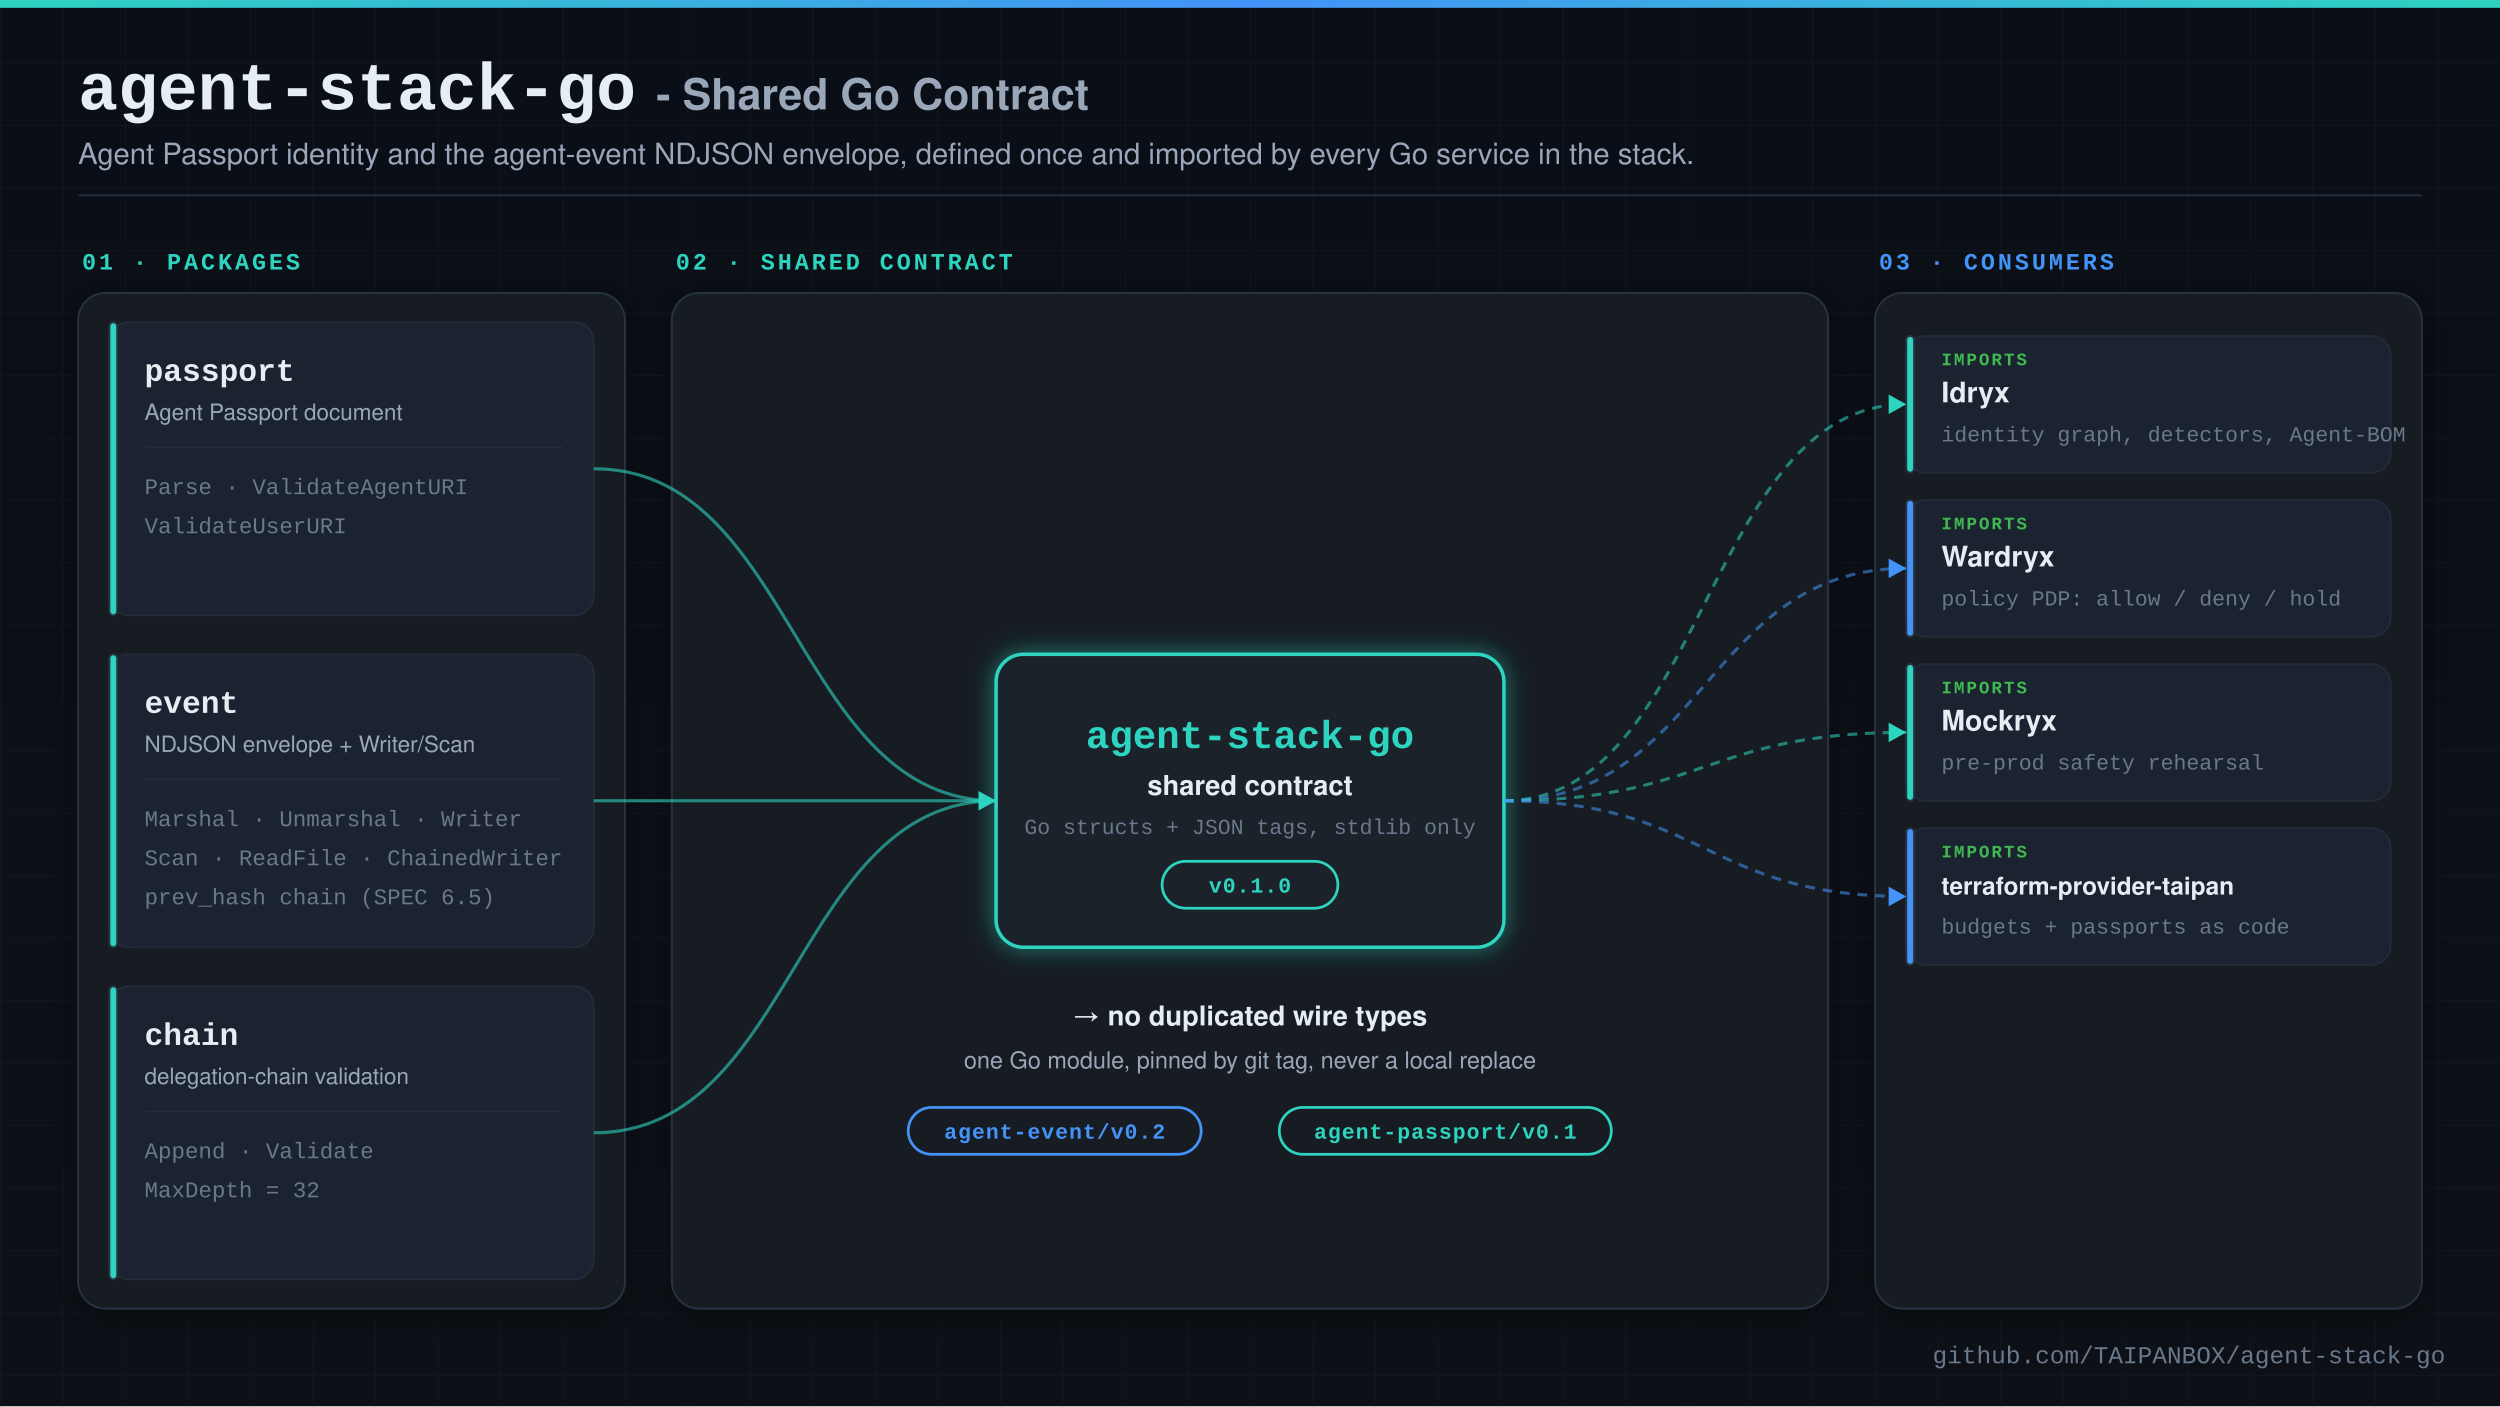
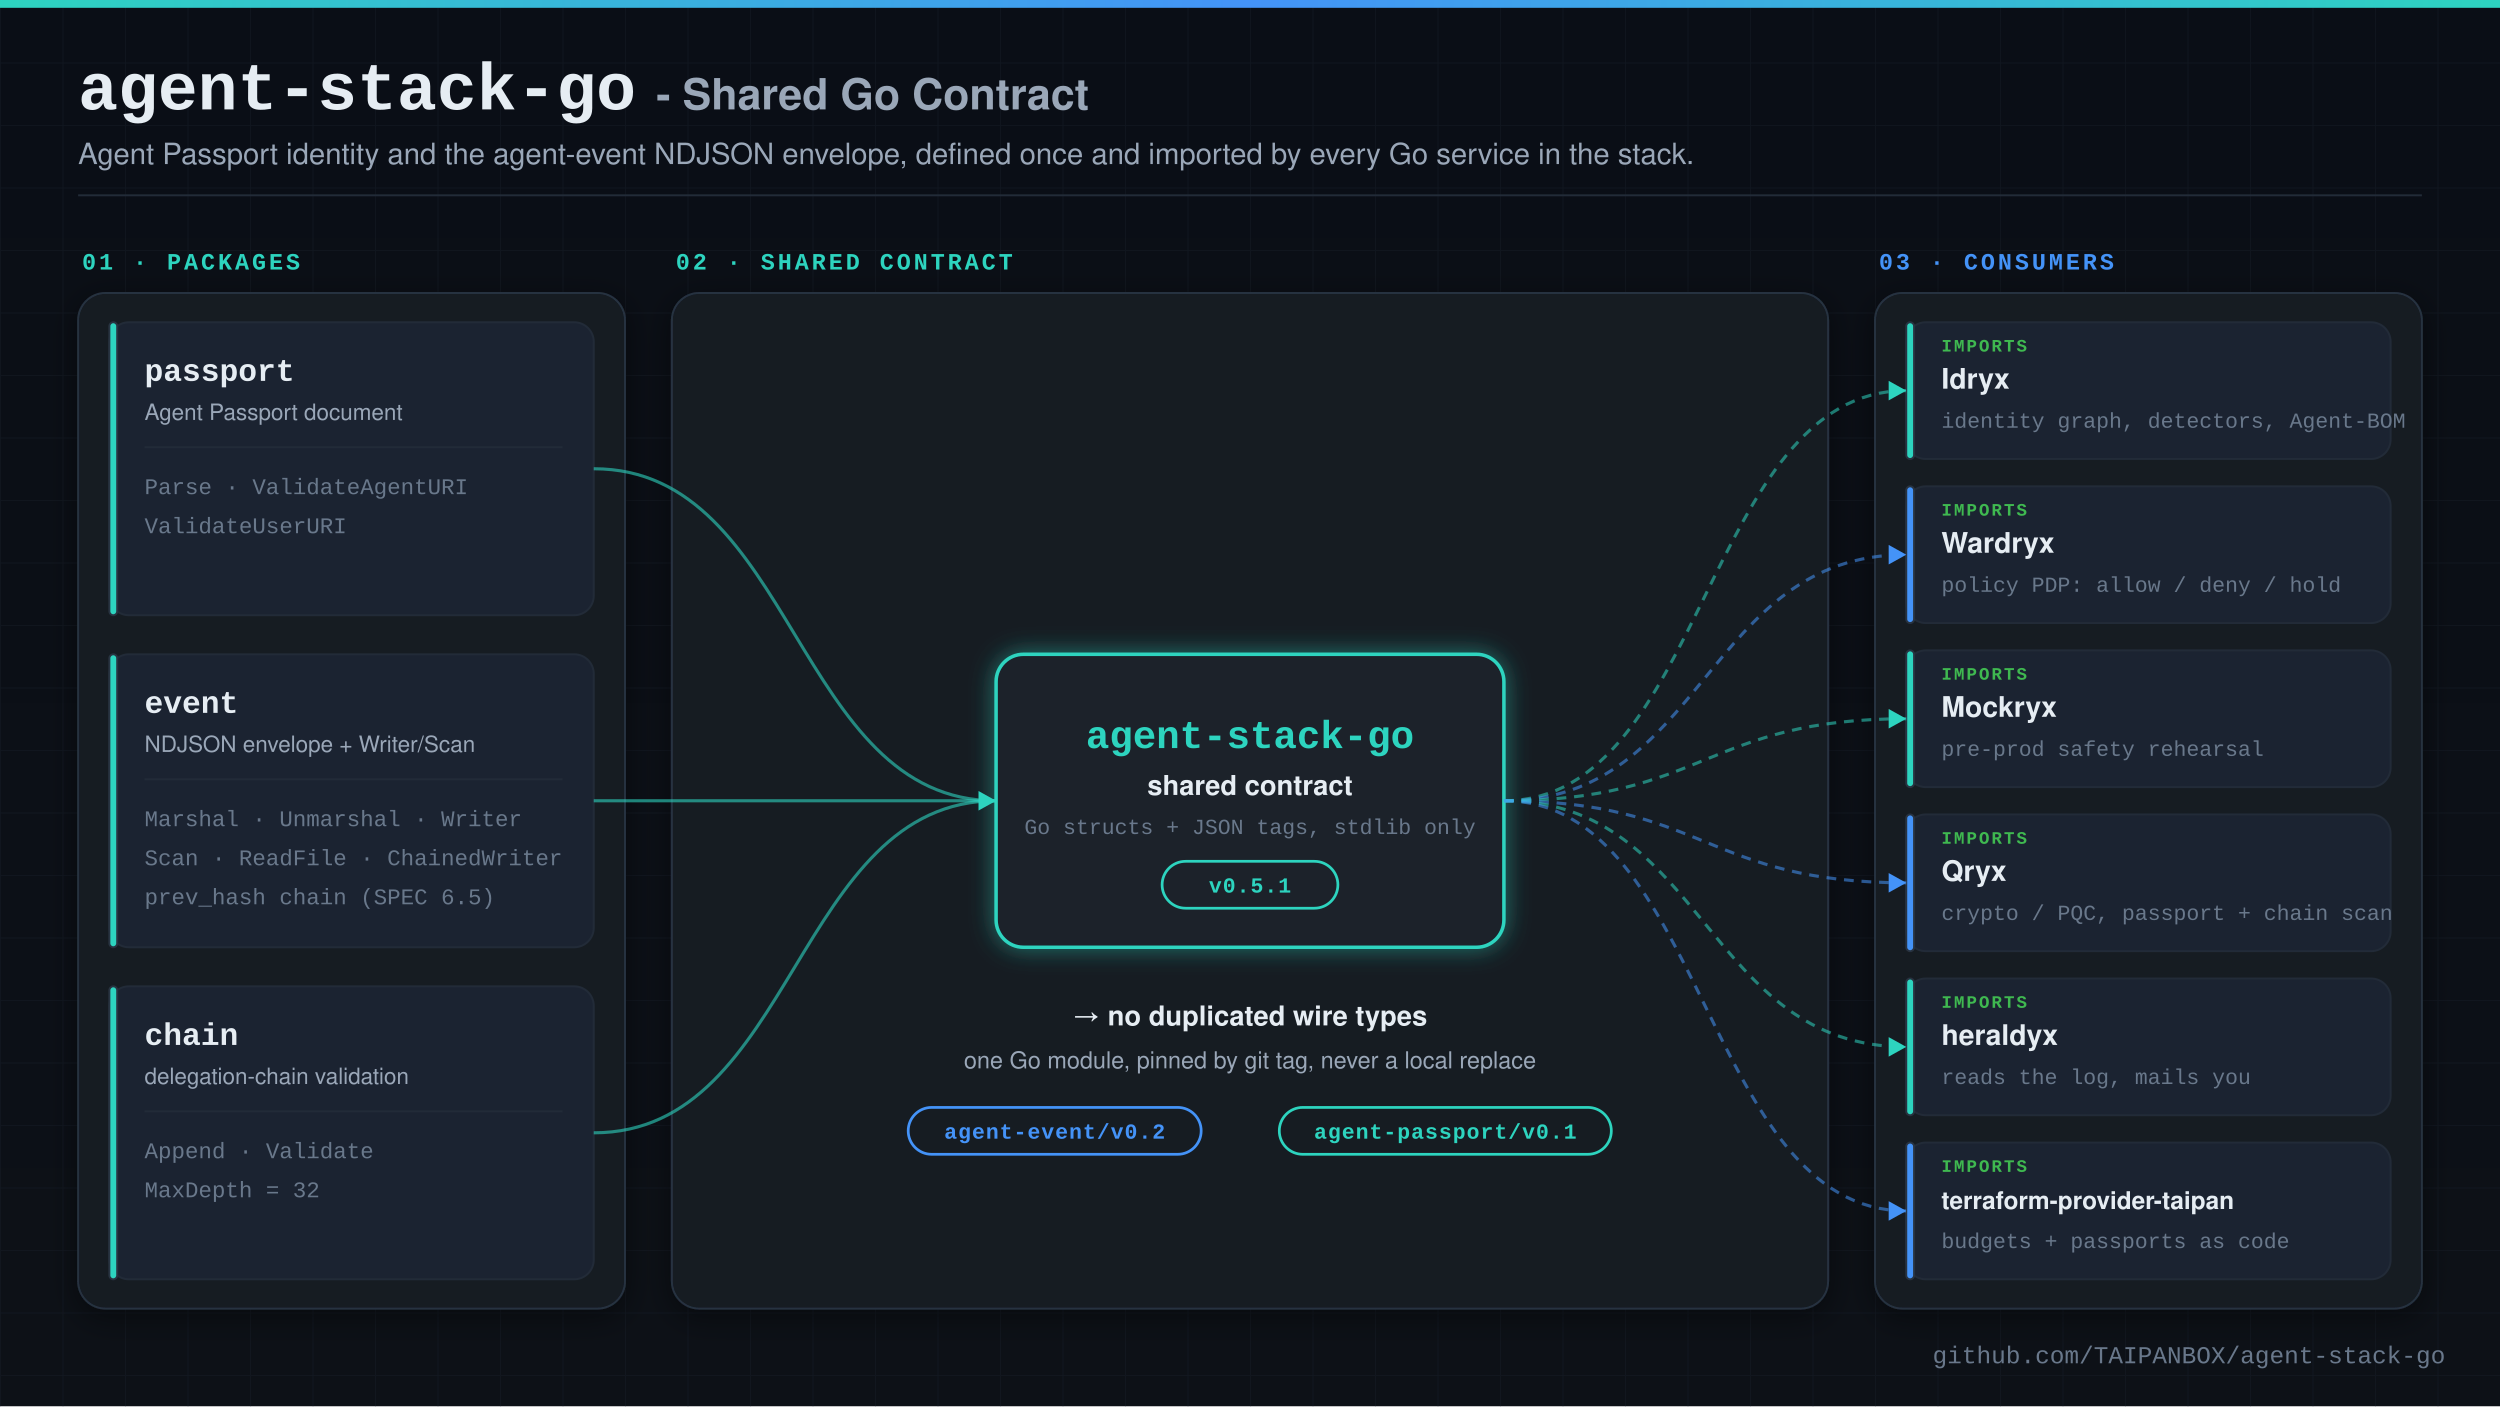
<svg xmlns="http://www.w3.org/2000/svg" width="1280" height="720" viewBox="0 0 1280 720" font-family="'Segoe UI', system-ui, -apple-system, Helvetica, Arial, sans-serif">
  <defs>
    <linearGradient id="bg" x1="0" y1="0" x2="0" y2="1">
      <stop offset="0" stop-color="#0a0e16" />
      <stop offset="1" stop-color="#0d1117" />
    </linearGradient>
    <linearGradient id="accent" x1="0" y1="0" x2="1" y2="0">
      <stop offset="0" stop-color="#2dd4bf" />
      <stop offset="0.5" stop-color="#4493f8" />
      <stop offset="1" stop-color="#2dd4bf" />
    </linearGradient>
    <pattern id="grid" width="32" height="32" patternUnits="userSpaceOnUse">
      <path d="M 32 0 L 0 0 0 32" fill="none" stroke="#161d27" stroke-width="1" />
    </pattern>
    <filter id="soft" x="-20%" y="-20%" width="140%" height="140%">
      <feDropShadow dx="0" dy="4" stdDeviation="8" flood-color="#000000" flood-opacity="0.45" />
    </filter>
    <filter id="glow" x="-60%" y="-60%" width="220%" height="220%">
      <feDropShadow dx="0" dy="0" stdDeviation="6" flood-color="#2dd4bf" flood-opacity="0.5" />
    </filter>
  </defs>
  <rect x="0" y="0" width="1280" height="720" rx="0" ry="0" fill="url(#bg)" />
  <rect x="0" y="0" width="1280" height="720" rx="0" ry="0" fill="url(#grid)" opacity="0.5" />
  <rect x="0" y="0" width="1280" height="4" rx="0" ry="0" fill="url(#accent)" />
  <text x="1252" y="698" font-size="12.5" fill="#69788b" font-family="'SF Mono','JetBrains Mono','Fira Code',Menlo,Consolas,'Liberation Mono',monospace" font-weight="400" text-anchor="end">github.com/TAIPANBOX/agent-stack-go</text>
  <text x="40" y="84" font-size="15" fill="#9aa7b8" font-family="'Segoe UI', system-ui, -apple-system, Helvetica, Arial, sans-serif" font-weight="400" text-anchor="start">Agent Passport identity and the agent-event NDJSON envelope, defined once and imported by every Go service in the stack.</text>
  <line x1="40" y1="100" x2="1240" y2="100" stroke="#222b38" stroke-width="1" />
  <text x="40" y="56" font-size="34" fill="#e6edf3" font-family="'SF Mono','JetBrains Mono','Fira Code',Menlo,Consolas,'Liberation Mono',monospace" font-weight="700" text-anchor="start">agent-stack-go</text>
  <text x="336" y="56" font-size="22" fill="#9aa7b8" font-family="'Segoe UI', system-ui, -apple-system, Helvetica, Arial, sans-serif" font-weight="600" text-anchor="start">- Shared Go Contract</text>
  <text x="42" y="138" font-size="12" fill="#2dd4bf" font-family="'SF Mono','JetBrains Mono','Fira Code',Menlo,Consolas,'Liberation Mono',monospace" font-weight="700" text-anchor="start" letter-spacing="1.5">01 · PACKAGES</text>
  <text x="346" y="138" font-size="12" fill="#2dd4bf" font-family="'SF Mono','JetBrains Mono','Fira Code',Menlo,Consolas,'Liberation Mono',monospace" font-weight="700" text-anchor="start" letter-spacing="1.5">02 · SHARED CONTRACT</text>
  <text x="962" y="138" font-size="12" fill="#4493f8" font-family="'SF Mono','JetBrains Mono','Fira Code',Menlo,Consolas,'Liberation Mono',monospace" font-weight="700" text-anchor="start" letter-spacing="1.5">03 · CONSUMERS</text>
  <rect x="40" y="150" width="280" height="520" rx="14" ry="14" fill="#141a23" stroke="#283341" stroke-width="1" filter="url(#soft)" />
  <rect x="344" y="150" width="592" height="520" rx="14" ry="14" fill="#141a23" stroke="#283341" stroke-width="1" filter="url(#soft)" />
  <rect x="960" y="150" width="280" height="520" rx="14" ry="14" fill="#141a23" stroke="#283341" stroke-width="1" filter="url(#soft)" />
  <rect x="56" y="165" width="248" height="150" rx="10" ry="10" fill="#1b2331" stroke="#222b38" stroke-width="1" />
  <rect x="56" y="165" width="4" height="150" rx="2" ry="2" fill="#2dd4bf" stroke="#283341" stroke-width="1" />
  <text x="74" y="195" font-size="16" fill="#e6edf3" font-family="'SF Mono','JetBrains Mono','Fira Code',Menlo,Consolas,'Liberation Mono',monospace" font-weight="700" text-anchor="start">passport</text>
  <text x="74" y="215" font-size="11.5" fill="#9aa7b8" font-family="'Segoe UI', system-ui, -apple-system, Helvetica, Arial, sans-serif" font-weight="400" text-anchor="start">Agent Passport document</text>
  <line x1="74" y1="229" x2="288" y2="229" stroke="#222b38" stroke-width="1" />
  <text x="74" y="253" font-size="11.5" fill="#69788b" font-family="'SF Mono','JetBrains Mono','Fira Code',Menlo,Consolas,'Liberation Mono',monospace" font-weight="400" text-anchor="start">Parse · ValidateAgentURI</text>
  <text x="74" y="273" font-size="11.5" fill="#69788b" font-family="'SF Mono','JetBrains Mono','Fira Code',Menlo,Consolas,'Liberation Mono',monospace" font-weight="400" text-anchor="start">ValidateUserURI</text>
  <rect x="56" y="335" width="248" height="150" rx="10" ry="10" fill="#1b2331" stroke="#222b38" stroke-width="1" />
  <rect x="56" y="335" width="4" height="150" rx="2" ry="2" fill="#2dd4bf" stroke="#283341" stroke-width="1" />
  <text x="74" y="365" font-size="16" fill="#e6edf3" font-family="'SF Mono','JetBrains Mono','Fira Code',Menlo,Consolas,'Liberation Mono',monospace" font-weight="700" text-anchor="start">event</text>
  <text x="74" y="385" font-size="11.5" fill="#9aa7b8" font-family="'Segoe UI', system-ui, -apple-system, Helvetica, Arial, sans-serif" font-weight="400" text-anchor="start">NDJSON envelope + Writer/Scan</text>
  <line x1="74" y1="399" x2="288" y2="399" stroke="#222b38" stroke-width="1" />
  <text x="74" y="423" font-size="11.5" fill="#69788b" font-family="'SF Mono','JetBrains Mono','Fira Code',Menlo,Consolas,'Liberation Mono',monospace" font-weight="400" text-anchor="start">Marshal · Unmarshal · Writer</text>
  <text x="74" y="443" font-size="11.5" fill="#69788b" font-family="'SF Mono','JetBrains Mono','Fira Code',Menlo,Consolas,'Liberation Mono',monospace" font-weight="400" text-anchor="start">Scan · ReadFile · ChainedWriter</text>
  <text x="74" y="463" font-size="11.5" fill="#69788b" font-family="'SF Mono','JetBrains Mono','Fira Code',Menlo,Consolas,'Liberation Mono',monospace" font-weight="400" text-anchor="start">prev_hash chain (SPEC 6.5)</text>
  <rect x="56" y="505" width="248" height="150" rx="10" ry="10" fill="#1b2331" stroke="#222b38" stroke-width="1" />
  <rect x="56" y="505" width="4" height="150" rx="2" ry="2" fill="#2dd4bf" stroke="#283341" stroke-width="1" />
  <text x="74" y="535" font-size="16" fill="#e6edf3" font-family="'SF Mono','JetBrains Mono','Fira Code',Menlo,Consolas,'Liberation Mono',monospace" font-weight="700" text-anchor="start">chain</text>
  <text x="74" y="555" font-size="11.5" fill="#9aa7b8" font-family="'Segoe UI', system-ui, -apple-system, Helvetica, Arial, sans-serif" font-weight="400" text-anchor="start">delegation-chain validation</text>
  <line x1="74" y1="569" x2="288" y2="569" stroke="#222b38" stroke-width="1" />
  <text x="74" y="593" font-size="11.5" fill="#69788b" font-family="'SF Mono','JetBrains Mono','Fira Code',Menlo,Consolas,'Liberation Mono',monospace" font-weight="400" text-anchor="start">Append · Validate</text>
  <text x="74" y="613" font-size="11.5" fill="#69788b" font-family="'SF Mono','JetBrains Mono','Fira Code',Menlo,Consolas,'Liberation Mono',monospace" font-weight="400" text-anchor="start">MaxDepth = 32</text>
  <rect x="510" y="335" width="260" height="150" rx="14" ry="14" fill="#1a212c" stroke="#2dd4bf" stroke-width="1.8" filter="url(#glow)" />
  <text x="640.0" y="383" font-size="20" fill="#2dd4bf" font-family="'SF Mono','JetBrains Mono','Fira Code',Menlo,Consolas,'Liberation Mono',monospace" font-weight="700" text-anchor="middle">agent-stack-go</text>
  <text x="640.0" y="407" font-size="14" fill="#e6edf3" font-family="'Segoe UI', system-ui, -apple-system, Helvetica, Arial, sans-serif" font-weight="600" text-anchor="middle">shared contract</text>
  <text x="640.0" y="427" font-size="11" fill="#69788b" font-family="'SF Mono','JetBrains Mono','Fira Code',Menlo,Consolas,'Liberation Mono',monospace" font-weight="400" text-anchor="middle">Go structs + JSON tags, stdlib only</text>
  <rect x="595.0" y="441" width="90" height="24" rx="12" ry="12" fill="none" stroke="#2dd4bf" stroke-width="1.4" />
-   <text x="640.0" y="457" font-size="11" fill="#2dd4bf" font-family="'SF Mono','JetBrains Mono','Fira Code',Menlo,Consolas,'Liberation Mono',monospace" font-weight="700" text-anchor="middle" letter-spacing="0.5">v0.1.0</text>
+   <text x="640.0" y="457" font-size="11" fill="#2dd4bf" font-family="'SF Mono','JetBrains Mono','Fira Code',Menlo,Consolas,'Liberation Mono',monospace" font-weight="700" text-anchor="middle" letter-spacing="0.5">v0.5.1</text>
  <path d="M 304 240.0 C 407.0 240.0, 407.0 410.0, 510 410.0" fill="none" stroke="#2dd4bf" stroke-width="1.6" opacity="0.6" />
  <path d="M 304 410.0 C 407.0 410.0, 407.0 410.0, 510 410.0" fill="none" stroke="#2dd4bf" stroke-width="1.6" opacity="0.6" />
  <path d="M 304 580.0 C 407.0 580.0, 407.0 410.0, 510 410.0" fill="none" stroke="#2dd4bf" stroke-width="1.6" opacity="0.6" />
  <path d="M 510 410.0 l -9 -5 l 0 10 z" fill="#2dd4bf" />
  <text x="640.0" y="525" font-size="14" fill="#e6edf3" font-family="'Segoe UI', system-ui, -apple-system, Helvetica, Arial, sans-serif" font-weight="700" text-anchor="middle">→ no duplicated wire types</text>
  <text x="640.0" y="547" font-size="12" fill="#9aa7b8" font-family="'Segoe UI', system-ui, -apple-system, Helvetica, Arial, sans-serif" font-weight="400" text-anchor="middle">one Go module, pinned by git tag, never a local replace</text>
  <rect x="465.0" y="567" width="150" height="24" rx="12" ry="12" fill="none" stroke="#4493f8" stroke-width="1.4" />
  <text x="540.0" y="583" font-size="11" fill="#4493f8" font-family="'SF Mono','JetBrains Mono','Fira Code',Menlo,Consolas,'Liberation Mono',monospace" font-weight="700" text-anchor="middle" letter-spacing="0.5">agent-event/v0.2</text>
  <rect x="655.0" y="567" width="170" height="24" rx="12" ry="12" fill="none" stroke="#2dd4bf" stroke-width="1.4" />
  <text x="740.0" y="583" font-size="11" fill="#2dd4bf" font-family="'SF Mono','JetBrains Mono','Fira Code',Menlo,Consolas,'Liberation Mono',monospace" font-weight="700" text-anchor="middle" letter-spacing="0.5">agent-passport/v0.1</text>
-   <rect x="976" y="172" width="248" height="70" rx="10" ry="10" fill="#1b2331" stroke="#222b38" stroke-width="1" />
-   <rect x="976" y="172" width="4" height="70" rx="2" ry="2" fill="#2dd4bf" stroke="#283341" stroke-width="1" />
-   <text x="994" y="187" font-size="9" fill="#3fb950" font-family="'SF Mono','JetBrains Mono','Fira Code',Menlo,Consolas,'Liberation Mono',monospace" font-weight="700" text-anchor="start" letter-spacing="1">IMPORTS</text>
-   <text x="994" y="206" font-size="14.5" fill="#e6edf3" font-family="'Segoe UI', system-ui, -apple-system, Helvetica, Arial, sans-serif" font-weight="600" text-anchor="start">Idryx</text>
-   <text x="994" y="226" font-size="11" fill="#69788b" font-family="'SF Mono','JetBrains Mono','Fira Code',Menlo,Consolas,'Liberation Mono',monospace" font-weight="400" text-anchor="start">identity graph, detectors, Agent-BOM</text>
-   <rect x="976" y="256" width="248" height="70" rx="10" ry="10" fill="#1b2331" stroke="#222b38" stroke-width="1" />
-   <rect x="976" y="256" width="4" height="70" rx="2" ry="2" fill="#4493f8" stroke="#283341" stroke-width="1" />
-   <text x="994" y="271" font-size="9" fill="#3fb950" font-family="'SF Mono','JetBrains Mono','Fira Code',Menlo,Consolas,'Liberation Mono',monospace" font-weight="700" text-anchor="start" letter-spacing="1">IMPORTS</text>
-   <text x="994" y="290" font-size="14.5" fill="#e6edf3" font-family="'Segoe UI', system-ui, -apple-system, Helvetica, Arial, sans-serif" font-weight="600" text-anchor="start">Wardryx</text>
-   <text x="994" y="310" font-size="11" fill="#69788b" font-family="'SF Mono','JetBrains Mono','Fira Code',Menlo,Consolas,'Liberation Mono',monospace" font-weight="400" text-anchor="start">policy PDP: allow / deny / hold</text>
-   <rect x="976" y="340" width="248" height="70" rx="10" ry="10" fill="#1b2331" stroke="#222b38" stroke-width="1" />
-   <rect x="976" y="340" width="4" height="70" rx="2" ry="2" fill="#2dd4bf" stroke="#283341" stroke-width="1" />
-   <text x="994" y="355" font-size="9" fill="#3fb950" font-family="'SF Mono','JetBrains Mono','Fira Code',Menlo,Consolas,'Liberation Mono',monospace" font-weight="700" text-anchor="start" letter-spacing="1">IMPORTS</text>
-   <text x="994" y="374" font-size="14.5" fill="#e6edf3" font-family="'Segoe UI', system-ui, -apple-system, Helvetica, Arial, sans-serif" font-weight="600" text-anchor="start">Mockryx</text>
-   <text x="994" y="394" font-size="11" fill="#69788b" font-family="'SF Mono','JetBrains Mono','Fira Code',Menlo,Consolas,'Liberation Mono',monospace" font-weight="400" text-anchor="start">pre-prod safety rehearsal</text>
-   <rect x="976" y="424" width="248" height="70" rx="10" ry="10" fill="#1b2331" stroke="#222b38" stroke-width="1" />
-   <rect x="976" y="424" width="4" height="70" rx="2" ry="2" fill="#4493f8" stroke="#283341" stroke-width="1" />
-   <text x="994" y="439" font-size="9" fill="#3fb950" font-family="'SF Mono','JetBrains Mono','Fira Code',Menlo,Consolas,'Liberation Mono',monospace" font-weight="700" text-anchor="start" letter-spacing="1">IMPORTS</text>
-   <text x="994" y="458" font-size="12.5" fill="#e6edf3" font-family="'Segoe UI', system-ui, -apple-system, Helvetica, Arial, sans-serif" font-weight="600" text-anchor="start">terraform-provider-taipan</text>
-   <text x="994" y="478" font-size="11" fill="#69788b" font-family="'SF Mono','JetBrains Mono','Fira Code',Menlo,Consolas,'Liberation Mono',monospace" font-weight="400" text-anchor="start">budgets + passports as code</text>
-   <path d="M 770 410.0 C 873.0 410.0, 873.0 207.0, 976 207.0" fill="none" stroke="#2dd4bf" stroke-width="1.6" opacity="0.55" stroke-dasharray="5,4" />
-   <path d="M 976 207.0 l -9 -5 l 0 10 z" fill="#2dd4bf" />
-   <path d="M 770 410.0 C 873.0 410.0, 873.0 291.0, 976 291.0" fill="none" stroke="#4493f8" stroke-width="1.6" opacity="0.55" stroke-dasharray="5,4" />
-   <path d="M 976 291.0 l -9 -5 l 0 10 z" fill="#4493f8" />
-   <path d="M 770 410.0 C 873.0 410.0, 873.0 375.0, 976 375.0" fill="none" stroke="#2dd4bf" stroke-width="1.6" opacity="0.55" stroke-dasharray="5,4" />
-   <path d="M 976 375.0 l -9 -5 l 0 10 z" fill="#2dd4bf" />
-   <path d="M 770 410.0 C 873.0 410.0, 873.0 459.0, 976 459.0" fill="none" stroke="#4493f8" stroke-width="1.6" opacity="0.55" stroke-dasharray="5,4" />
-   <path d="M 976 459.0 l -9 -5 l 0 10 z" fill="#4493f8" />
+   <rect x="976" y="165" width="248" height="70" rx="10" ry="10" fill="#1b2331" stroke="#222b38" stroke-width="1" />
+   <rect x="976" y="165" width="4" height="70" rx="2" ry="2" fill="#2dd4bf" stroke="#283341" stroke-width="1" />
+   <text x="994" y="180" font-size="9" fill="#3fb950" font-family="'SF Mono','JetBrains Mono','Fira Code',Menlo,Consolas,'Liberation Mono',monospace" font-weight="700" text-anchor="start" letter-spacing="1">IMPORTS</text>
+   <text x="994" y="199" font-size="14.5" fill="#e6edf3" font-family="'Segoe UI', system-ui, -apple-system, Helvetica, Arial, sans-serif" font-weight="600" text-anchor="start">Idryx</text>
+   <text x="994" y="219" font-size="11" fill="#69788b" font-family="'SF Mono','JetBrains Mono','Fira Code',Menlo,Consolas,'Liberation Mono',monospace" font-weight="400" text-anchor="start">identity graph, detectors, Agent-BOM</text>
+   <rect x="976" y="249" width="248" height="70" rx="10" ry="10" fill="#1b2331" stroke="#222b38" stroke-width="1" />
+   <rect x="976" y="249" width="4" height="70" rx="2" ry="2" fill="#4493f8" stroke="#283341" stroke-width="1" />
+   <text x="994" y="264" font-size="9" fill="#3fb950" font-family="'SF Mono','JetBrains Mono','Fira Code',Menlo,Consolas,'Liberation Mono',monospace" font-weight="700" text-anchor="start" letter-spacing="1">IMPORTS</text>
+   <text x="994" y="283" font-size="14.5" fill="#e6edf3" font-family="'Segoe UI', system-ui, -apple-system, Helvetica, Arial, sans-serif" font-weight="600" text-anchor="start">Wardryx</text>
+   <text x="994" y="303" font-size="11" fill="#69788b" font-family="'SF Mono','JetBrains Mono','Fira Code',Menlo,Consolas,'Liberation Mono',monospace" font-weight="400" text-anchor="start">policy PDP: allow / deny / hold</text>
+   <rect x="976" y="333" width="248" height="70" rx="10" ry="10" fill="#1b2331" stroke="#222b38" stroke-width="1" />
+   <rect x="976" y="333" width="4" height="70" rx="2" ry="2" fill="#2dd4bf" stroke="#283341" stroke-width="1" />
+   <text x="994" y="348" font-size="9" fill="#3fb950" font-family="'SF Mono','JetBrains Mono','Fira Code',Menlo,Consolas,'Liberation Mono',monospace" font-weight="700" text-anchor="start" letter-spacing="1">IMPORTS</text>
+   <text x="994" y="367" font-size="14.5" fill="#e6edf3" font-family="'Segoe UI', system-ui, -apple-system, Helvetica, Arial, sans-serif" font-weight="600" text-anchor="start">Mockryx</text>
+   <text x="994" y="387" font-size="11" fill="#69788b" font-family="'SF Mono','JetBrains Mono','Fira Code',Menlo,Consolas,'Liberation Mono',monospace" font-weight="400" text-anchor="start">pre-prod safety rehearsal</text>
+   <rect x="976" y="417" width="248" height="70" rx="10" ry="10" fill="#1b2331" stroke="#222b38" stroke-width="1" />
+   <rect x="976" y="417" width="4" height="70" rx="2" ry="2" fill="#4493f8" stroke="#283341" stroke-width="1" />
+   <text x="994" y="432" font-size="9" fill="#3fb950" font-family="'SF Mono','JetBrains Mono','Fira Code',Menlo,Consolas,'Liberation Mono',monospace" font-weight="700" text-anchor="start" letter-spacing="1">IMPORTS</text>
+   <text x="994" y="451" font-size="14.5" fill="#e6edf3" font-family="'Segoe UI', system-ui, -apple-system, Helvetica, Arial, sans-serif" font-weight="600" text-anchor="start">Qryx</text>
+   <text x="994" y="471" font-size="11" fill="#69788b" font-family="'SF Mono','JetBrains Mono','Fira Code',Menlo,Consolas,'Liberation Mono',monospace" font-weight="400" text-anchor="start">crypto / PQC, passport + chain scan</text>
+   <rect x="976" y="501" width="248" height="70" rx="10" ry="10" fill="#1b2331" stroke="#222b38" stroke-width="1" />
+   <rect x="976" y="501" width="4" height="70" rx="2" ry="2" fill="#2dd4bf" stroke="#283341" stroke-width="1" />
+   <text x="994" y="516" font-size="9" fill="#3fb950" font-family="'SF Mono','JetBrains Mono','Fira Code',Menlo,Consolas,'Liberation Mono',monospace" font-weight="700" text-anchor="start" letter-spacing="1">IMPORTS</text>
+   <text x="994" y="535" font-size="14.5" fill="#e6edf3" font-family="'Segoe UI', system-ui, -apple-system, Helvetica, Arial, sans-serif" font-weight="600" text-anchor="start">heraldyx</text>
+   <text x="994" y="555" font-size="11" fill="#69788b" font-family="'SF Mono','JetBrains Mono','Fira Code',Menlo,Consolas,'Liberation Mono',monospace" font-weight="400" text-anchor="start">reads the log, mails you</text>
+   <rect x="976" y="585" width="248" height="70" rx="10" ry="10" fill="#1b2331" stroke="#222b38" stroke-width="1" />
+   <rect x="976" y="585" width="4" height="70" rx="2" ry="2" fill="#4493f8" stroke="#283341" stroke-width="1" />
+   <text x="994" y="600" font-size="9" fill="#3fb950" font-family="'SF Mono','JetBrains Mono','Fira Code',Menlo,Consolas,'Liberation Mono',monospace" font-weight="700" text-anchor="start" letter-spacing="1">IMPORTS</text>
+   <text x="994" y="619" font-size="12.5" fill="#e6edf3" font-family="'Segoe UI', system-ui, -apple-system, Helvetica, Arial, sans-serif" font-weight="600" text-anchor="start">terraform-provider-taipan</text>
+   <text x="994" y="639" font-size="11" fill="#69788b" font-family="'SF Mono','JetBrains Mono','Fira Code',Menlo,Consolas,'Liberation Mono',monospace" font-weight="400" text-anchor="start">budgets + passports as code</text>
+   <path d="M 770 410.0 C 873.0 410.0, 873.0 200.0, 976 200.0" fill="none" stroke="#2dd4bf" stroke-width="1.6" opacity="0.55" stroke-dasharray="5,4" />
+   <path d="M 976 200.0 l -9 -5 l 0 10 z" fill="#2dd4bf" />
+   <path d="M 770 410.0 C 873.0 410.0, 873.0 284.0, 976 284.0" fill="none" stroke="#4493f8" stroke-width="1.6" opacity="0.55" stroke-dasharray="5,4" />
+   <path d="M 976 284.0 l -9 -5 l 0 10 z" fill="#4493f8" />
+   <path d="M 770 410.0 C 873.0 410.0, 873.0 368.0, 976 368.0" fill="none" stroke="#2dd4bf" stroke-width="1.6" opacity="0.55" stroke-dasharray="5,4" />
+   <path d="M 976 368.0 l -9 -5 l 0 10 z" fill="#2dd4bf" />
+   <path d="M 770 410.0 C 873.0 410.0, 873.0 452.0, 976 452.0" fill="none" stroke="#4493f8" stroke-width="1.6" opacity="0.55" stroke-dasharray="5,4" />
+   <path d="M 976 452.0 l -9 -5 l 0 10 z" fill="#4493f8" />
+   <path d="M 770 410.0 C 873.0 410.0, 873.0 536.0, 976 536.0" fill="none" stroke="#2dd4bf" stroke-width="1.6" opacity="0.55" stroke-dasharray="5,4" />
+   <path d="M 976 536.0 l -9 -5 l 0 10 z" fill="#2dd4bf" />
+   <path d="M 770 410.0 C 873.0 410.0, 873.0 620.0, 976 620.0" fill="none" stroke="#4493f8" stroke-width="1.6" opacity="0.55" stroke-dasharray="5,4" />
+   <path d="M 976 620.0 l -9 -5 l 0 10 z" fill="#4493f8" />
</svg>
